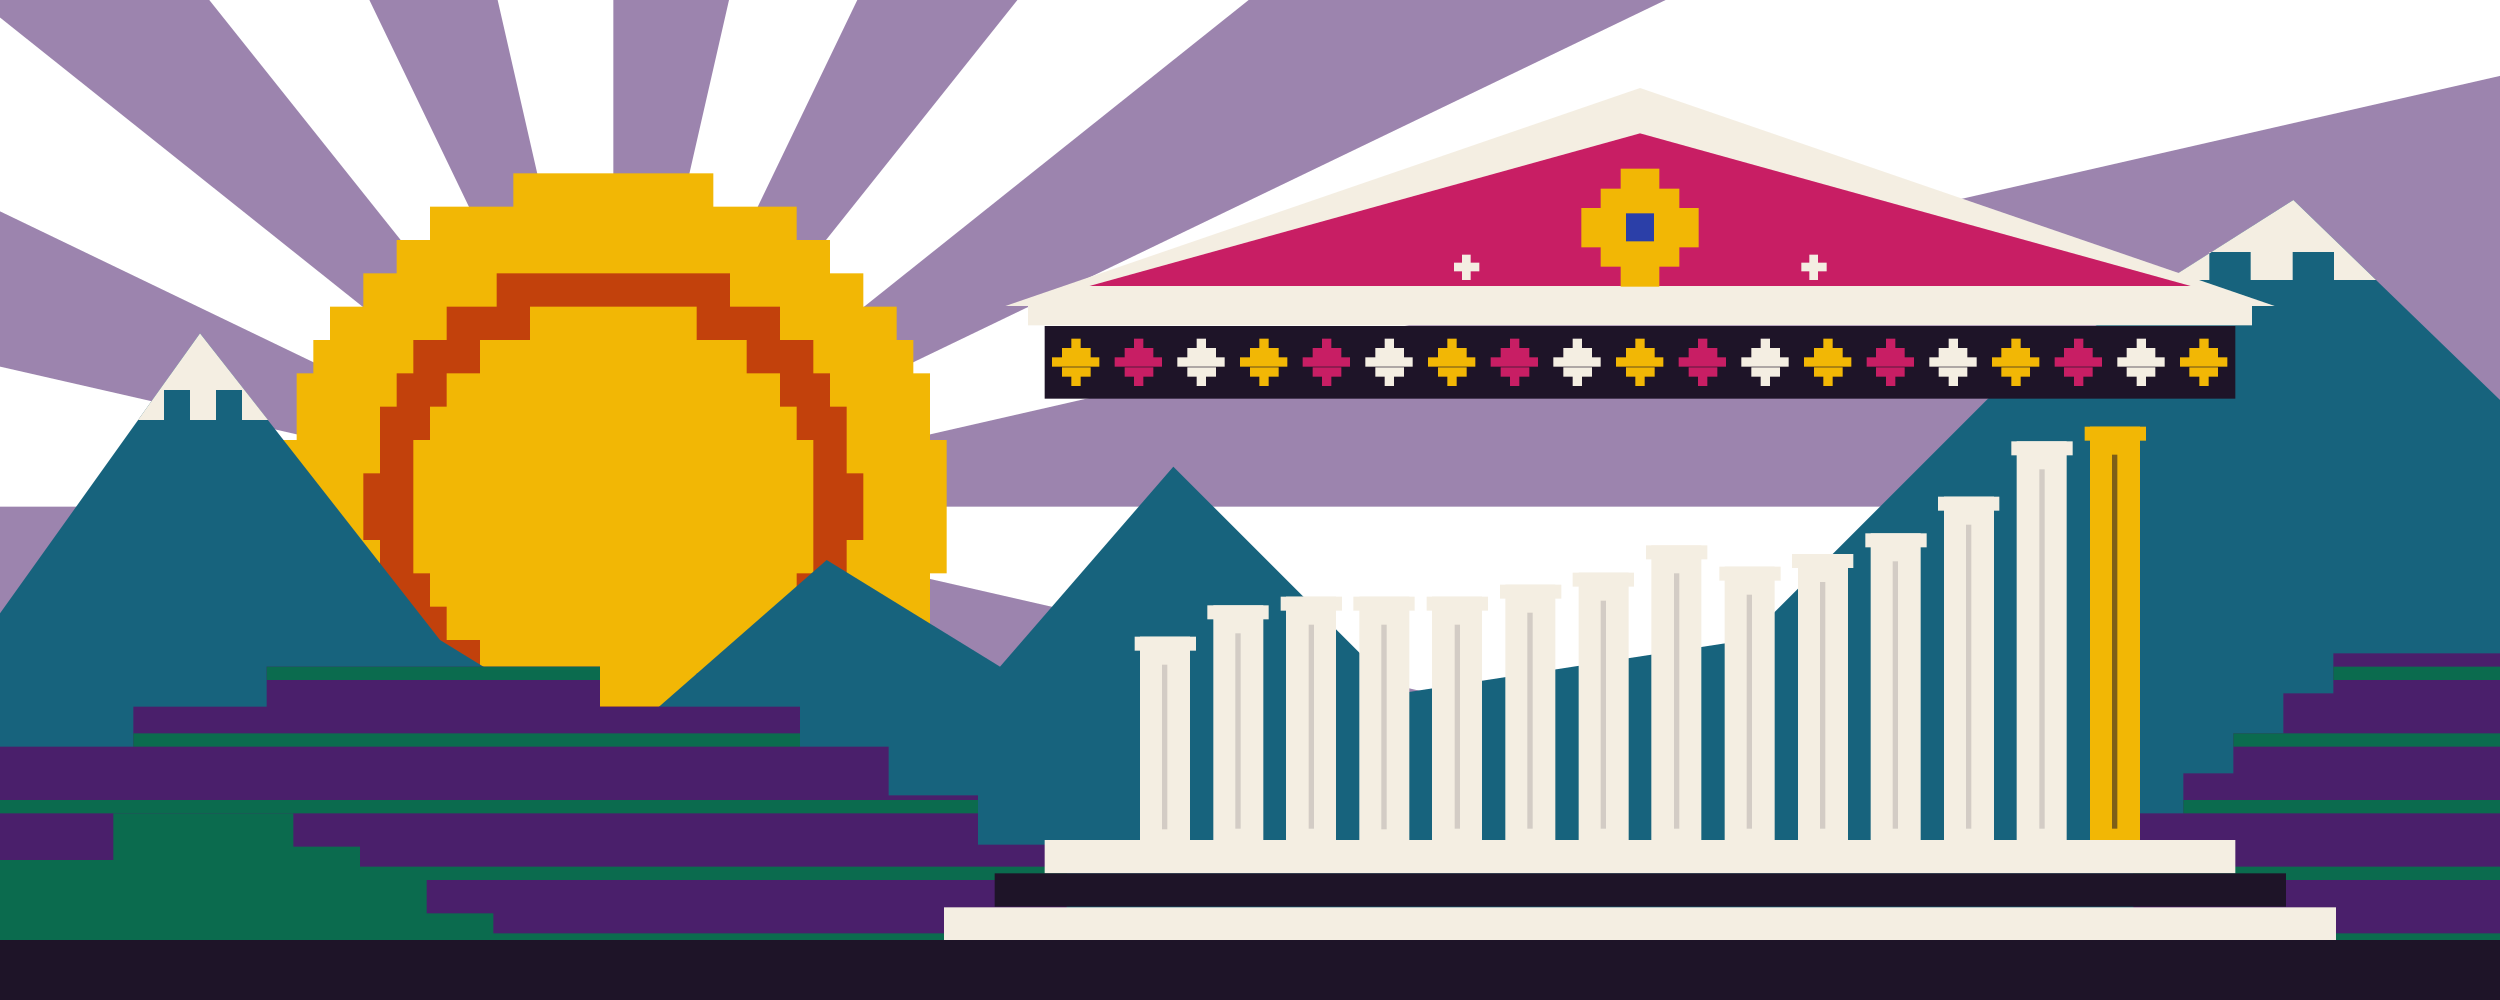
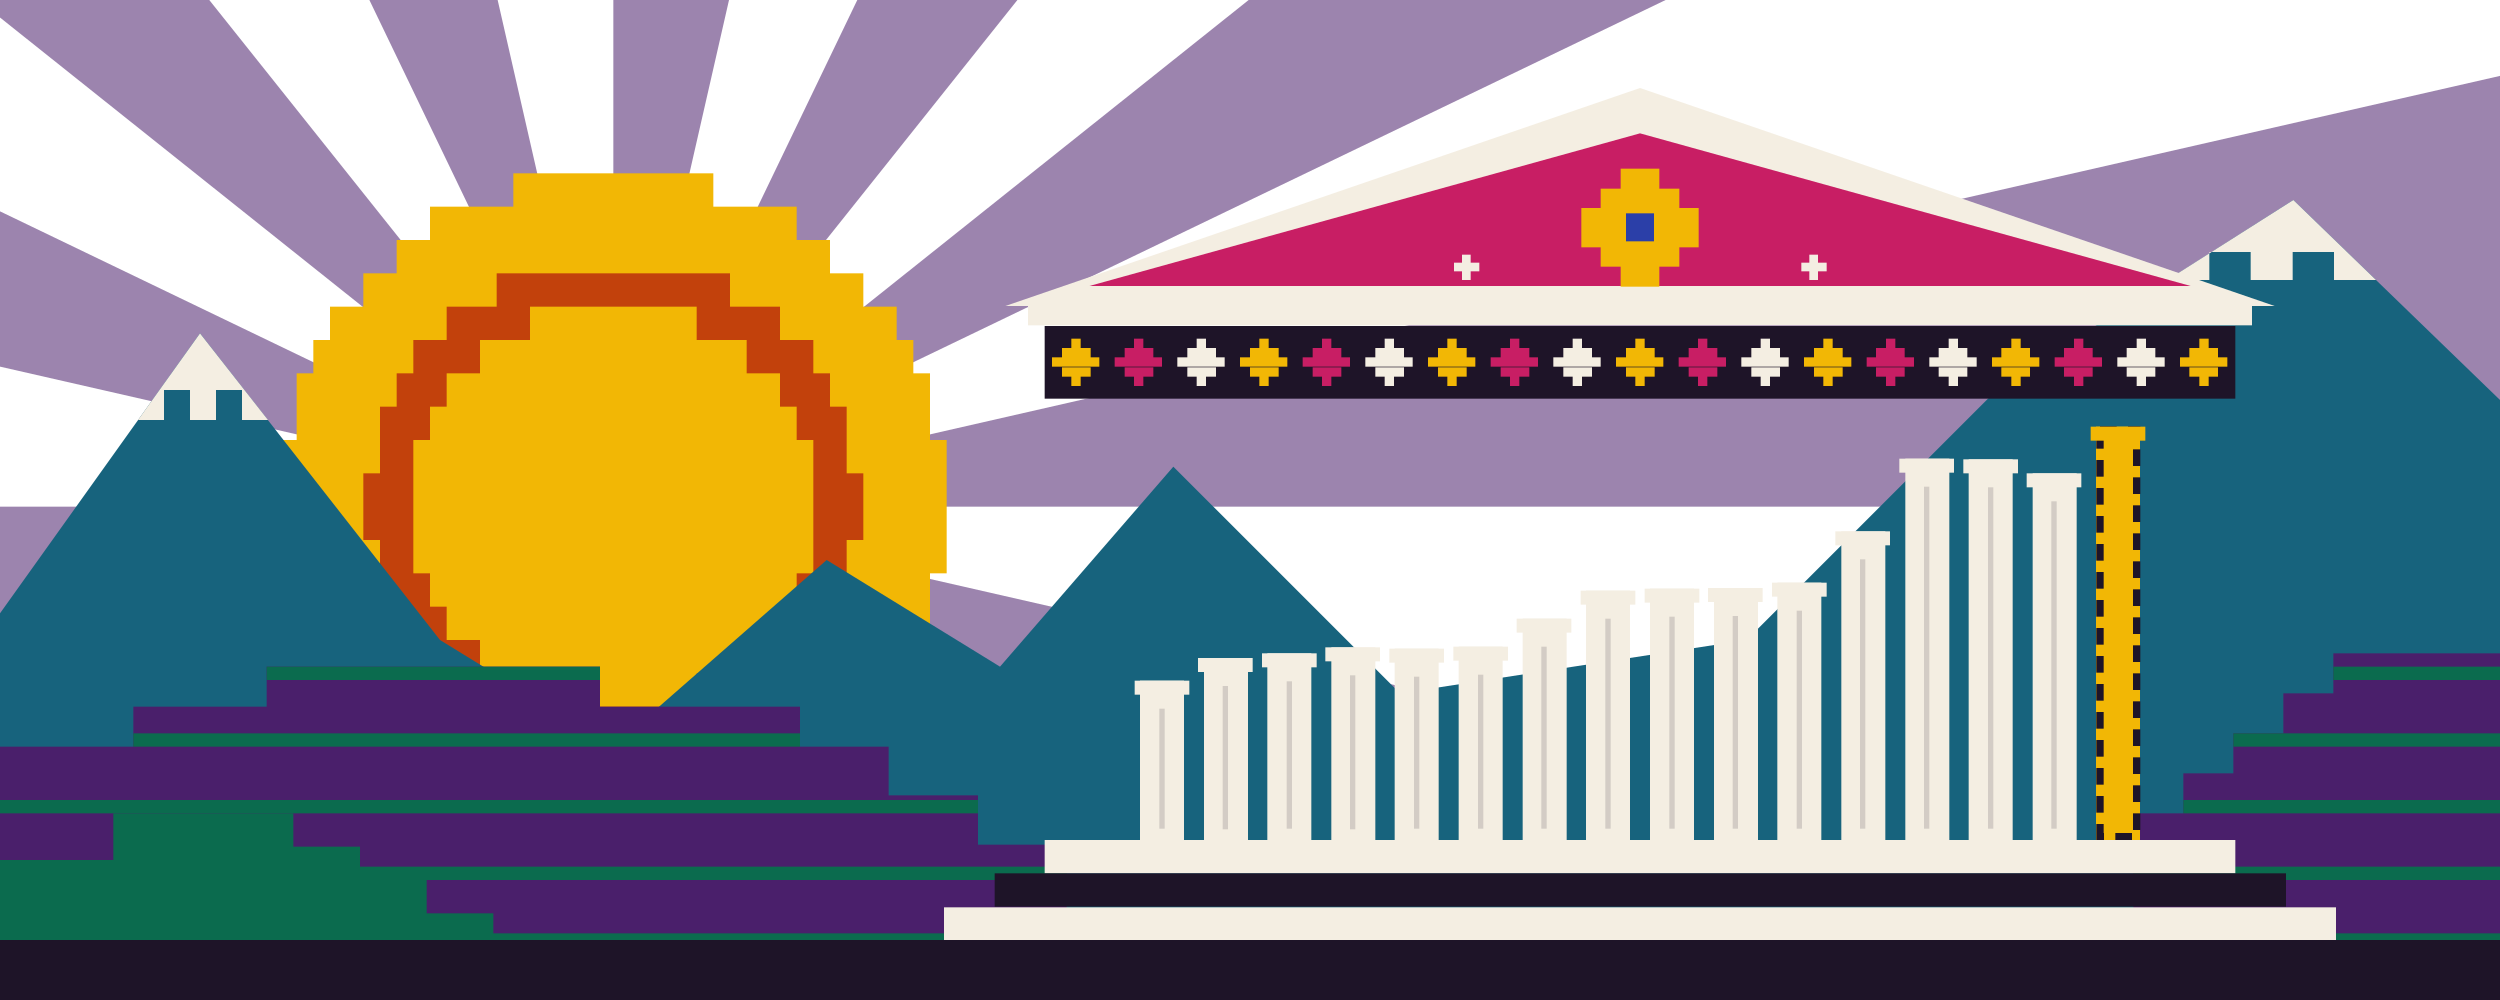
<svg xmlns="http://www.w3.org/2000/svg" viewBox="0 0 375 150" width="375" height="150" aria-hidden="true" focusable="false">
  <style>
@media (prefers-reduced-motion: no-preference) {
  .col { transform-box: fill-box; transform-origin: 50% 100%; animation: crece .9s cubic-bezier(.2,.8,.2,1) both; }
+   .col-27 { animation-duration: 1.4s; }
  @keyframes crece { from { transform: scaleY(0); } to { transform: scaleY(1); } }
}
</style>
  <path fill="#4A1F6B" opacity=".55" d="M92 76L92 -344L185.5 -333.5zM92 76L274.2 -302.4L353.9 -252.4zM92 76L420.4 -185.9L470.4 -106.2zM92 76L501.5 -17.5L512 76zM92 76L501.5 169.5L470.4 258.2zM92 76L420.4 337.9L353.9 404.4zM92 76L274.2 454.4L185.5 485.5zM92 76L92 496L-1.5 485.5zM92 76L-90.2 454.4L-169.9 404.4zM92 76L-236.4 337.9L-286.4 258.2zM92 76L-317.5 169.5L-328 76zM92 76L-317.5 -17.5L-286.4 -106.2zM92 76L-236.4 -185.9L-169.9 -252.4zM92 76L-90.2 -302.4L-1.5 -333.5z" />
  <path fill="#F2B705" d="M77 26h30v5h-30zM64.5 31h55v5h-55zM59.5 36h65v5h-65zM54.5 41h75v5h-75zM49.5 46h85v5h-85zM47 51h90v5h-90zM44.5 56h95v5h-95zM44.5 61h95v5h-95zM42 66h100v5h-100zM42 71h100v5h-100zM42 76h100v5h-100zM42 81h100v5h-100zM44.5 86h95v5h-95zM44.5 91h95v5h-95zM47 96h90v5h-90zM49.5 101h85v5h-85zM54.5 106h75v5h-75zM59.5 111h65v5h-65zM64.5 116h55v5h-55zM77 121h30v5h-30z" />
  <path fill="#C2410C" d="M74.5 41h35v5h-35zM67 46h50v5h-50zM62 51h60v5h-60zM59.5 56h65v5h-65zM57 61h70v5h-70zM57 66h70v5h-70zM54.5 71h75v5h-75zM54.5 76h75v5h-75zM57 81h70v5h-70zM57 86h70v5h-70zM59.5 91h65v5h-65zM62 96h60v5h-60zM67 101h50v5h-50zM74.5 106h35v5h-35z" />
  <path fill="#F2B705" d="M79.5 46h25v5h-25zM72 51h40v5h-40zM67 56h50v5h-50zM64.5 61h55v5h-55zM62 66h60v5h-60zM62 71h60v5h-60zM62 76h60v5h-60zM62 81h60v5h-60zM64.5 86h55v5h-55zM67 91h50v5h-50zM72 96h40v5h-40zM79.5 101h25v5h-25z" />
  <polygon fill="#17637D" points="0,92 30,50 66,96 92,112 124,84 150,100 176,70 210,104 262,96 300,58 344,30 375,60 375,150 0,150" />
  <polygon fill="#F4EEE2" points="30,50 40.2,63 36.3,63 36.3,58.5 32.4,58.5 32.4,63 28.5,63 28.5,58.5 24.6,58.5 24.6,63 20.7,63 20.7,63" />
  <polygon fill="#F4EEE2" points="344,30 356.4,42 350.1,42 350.1,37.8 343.9,37.8 343.9,42 337.6,42 337.6,37.8 331.4,37.8 331.4,42 325.1,42 325.1,42" />
  <clipPath id="cmm">
    <polygon fill="#000" points="0,118 0,112 20,112 20,106 40,106 40,100 60,100 90,100 90,106 120,106 120,112 133.3,112 133.3,119.3 146.7,119.3 146.7,126.7 160,126.7 160,134 160,150 0,150" />
    <polygon fill="#000" points="320,128 320,122 327.5,122 327.5,116 335,116 335,110 342.5,110 342.5,104 350,104 350,98 375,98 375,150 320,150" />
  </clipPath>
  <polygon fill="#4A1F6B" points="0,118 0,112 20,112 20,106 40,106 40,100 60,100 90,100 90,106 120,106 120,112 133.3,112 133.3,119.3 146.7,119.3 146.7,126.7 160,126.7 160,134 160,150 0,150" />
  <polygon fill="#4A1F6B" points="320,128 320,122 327.5,122 327.5,116 335,116 335,110 342.5,110 342.5,104 350,104 350,98 375,98 375,150 320,150" />
  <g clip-path="url(#cmm)">
    <rect x="0" y="100" width="375" height="2" fill="#0B6B4E" />
    <rect x="0" y="110" width="375" height="2" fill="#0B6B4E" />
    <rect x="0" y="120" width="375" height="2" fill="#0B6B4E" />
    <rect x="0" y="130" width="375" height="2" fill="#0B6B4E" />
    <rect x="0" y="140" width="375" height="2" fill="#0B6B4E" />
  </g>
  <polygon fill="#0B6B4E" points="0,136 0,129 17,129 17,122 34,122 44,122 44,127 54,127 54,132 64,132 64,137 74,137 74,142 74,150 0,150" />
  <g class="cols">
    <g class="col" style="animation-delay:0ms">
-       <rect x="171" y="95.5" width="7.5" height="30.5" fill="#F4EEE2" />
-       <rect x="174.3" y="99.7" width="0.8" height="24.7" fill="#1E1428" opacity="0.16" />
-       <rect x="170.2" y="95.5" width="9.2" height="2.1" fill="#F4EEE2" />
+       <rect x="171" y="102.1" width="6.6" height="23.9" fill="#F4EEE2" />
+       <rect x="173.9" y="106.3" width="0.8" height="18" fill="#1E1428" opacity="0.16" />
+       <rect x="170.2" y="102.1" width="8.2" height="2.1" fill="#F4EEE2" />
    </g>
    <g class="col" style="animation-delay:45ms">
-       <rect x="182" y="90.8" width="7.5" height="35.2" fill="#F4EEE2" />
-       <rect x="185.3" y="95" width="0.8" height="29.3" fill="#1E1428" opacity="0.16" />
-       <rect x="181.1" y="90.8" width="9.2" height="2.1" fill="#F4EEE2" />
+       <rect x="180.6" y="98.7" width="6.6" height="27.3" fill="#F4EEE2" />
+       <rect x="183.4" y="102.9" width="0.8" height="21.5" fill="#1E1428" opacity="0.16" />
+       <rect x="179.7" y="98.7" width="8.2" height="2.1" fill="#F4EEE2" />
    </g>
    <g class="col" style="animation-delay:90ms">
-       <rect x="192.9" y="89.5" width="7.5" height="36.5" fill="#F4EEE2" />
-       <rect x="196.3" y="93.7" width="0.8" height="30.6" fill="#1E1428" opacity="0.16" />
-       <rect x="192.1" y="89.5" width="9.2" height="2.1" fill="#F4EEE2" />
+       <rect x="190.1" y="98" width="6.6" height="28" fill="#F4EEE2" />
+       <rect x="193" y="102.2" width="0.8" height="22.1" fill="#1E1428" opacity="0.16" />
+       <rect x="189.3" y="98" width="8.2" height="2.1" fill="#F4EEE2" />
    </g>
    <g class="col" style="animation-delay:135ms">
-       <rect x="203.9" y="89.5" width="7.5" height="36.5" fill="#F4EEE2" />
-       <rect x="207.2" y="93.7" width="0.8" height="30.7" fill="#1E1428" opacity="0.16" />
-       <rect x="203" y="89.5" width="9.2" height="2.1" fill="#F4EEE2" />
+       <rect x="199.7" y="97.1" width="6.6" height="28.9" fill="#F4EEE2" />
+       <rect x="202.5" y="101.3" width="0.8" height="23.1" fill="#1E1428" opacity="0.16" />
+       <rect x="198.8" y="97.1" width="8.2" height="2.1" fill="#F4EEE2" />
    </g>
    <g class="col" style="animation-delay:180ms">
-       <rect x="214.8" y="89.5" width="7.5" height="36.5" fill="#F4EEE2" />
-       <rect x="218.2" y="93.7" width="0.8" height="30.6" fill="#1E1428" opacity="0.16" />
-       <rect x="214" y="89.5" width="9.2" height="2.1" fill="#F4EEE2" />
+       <rect x="209.2" y="97.3" width="6.6" height="28.7" fill="#F4EEE2" />
+       <rect x="212.1" y="101.5" width="0.8" height="22.8" fill="#1E1428" opacity="0.16" />
+       <rect x="208.4" y="97.3" width="8.2" height="2.1" fill="#F4EEE2" />
    </g>
    <g class="col" style="animation-delay:225ms">
-       <rect x="225.8" y="87.7" width="7.5" height="38.3" fill="#F4EEE2" />
-       <rect x="229.1" y="91.9" width="0.8" height="32.4" fill="#1E1428" opacity="0.16" />
-       <rect x="225" y="87.7" width="9.2" height="2.1" fill="#F4EEE2" />
+       <rect x="218.8" y="97" width="6.6" height="29" fill="#F4EEE2" />
+       <rect x="221.7" y="101.2" width="0.8" height="23.1" fill="#1E1428" opacity="0.16" />
+       <rect x="218" y="97" width="8.2" height="2.1" fill="#F4EEE2" />
    </g>
    <g class="col" style="animation-delay:270ms">
-       <rect x="236.8" y="85.9" width="7.5" height="40.1" fill="#F4EEE2" />
-       <rect x="240.1" y="90.1" width="0.8" height="34.2" fill="#1E1428" opacity="0.16" />
-       <rect x="235.9" y="85.9" width="9.2" height="2.1" fill="#F4EEE2" />
+       <rect x="228.4" y="92.8" width="6.6" height="33.2" fill="#F4EEE2" />
+       <rect x="231.2" y="97" width="0.8" height="27.3" fill="#1E1428" opacity="0.16" />
+       <rect x="227.5" y="92.8" width="8.2" height="2.1" fill="#F4EEE2" />
    </g>
    <g class="col" style="animation-delay:315ms">
-       <rect x="247.7" y="81.8" width="7.5" height="44.2" fill="#F4EEE2" />
-       <rect x="251.1" y="86" width="0.8" height="38.3" fill="#1E1428" opacity="0.16" />
-       <rect x="246.9" y="81.8" width="9.2" height="2.1" fill="#F4EEE2" />
+       <rect x="237.9" y="88.6" width="6.6" height="37.4" fill="#F4EEE2" />
+       <rect x="240.8" y="92.8" width="0.8" height="31.5" fill="#1E1428" opacity="0.16" />
+       <rect x="237.1" y="88.6" width="8.2" height="2.1" fill="#F4EEE2" />
    </g>
    <g class="col" style="animation-delay:360ms">
-       <rect x="258.7" y="85" width="7.5" height="41" fill="#F4EEE2" />
-       <rect x="262" y="89.2" width="0.8" height="35.1" fill="#1E1428" opacity="0.16" />
-       <rect x="257.9" y="85" width="9.2" height="2.1" fill="#F4EEE2" />
+       <rect x="247.5" y="88.3" width="6.6" height="37.7" fill="#F4EEE2" />
+       <rect x="250.4" y="92.5" width="0.8" height="31.8" fill="#1E1428" opacity="0.16" />
+       <rect x="246.7" y="88.3" width="8.2" height="2.1" fill="#F4EEE2" />
    </g>
    <g class="col" style="animation-delay:405ms">
-       <rect x="269.7" y="83.1" width="7.5" height="42.9" fill="#F4EEE2" />
-       <rect x="273" y="87.3" width="0.8" height="37" fill="#1E1428" opacity="0.16" />
-       <rect x="268.8" y="83.1" width="9.2" height="2.1" fill="#F4EEE2" />
+       <rect x="257.1" y="88.2" width="6.6" height="37.8" fill="#F4EEE2" />
+       <rect x="259.9" y="92.4" width="0.8" height="31.9" fill="#1E1428" opacity="0.16" />
+       <rect x="256.2" y="88.2" width="8.2" height="2.1" fill="#F4EEE2" />
    </g>
    <g class="col" style="animation-delay:450ms">
-       <rect x="280.6" y="80" width="7.5" height="46" fill="#F4EEE2" />
-       <rect x="283.9" y="84.2" width="0.8" height="40.1" fill="#1E1428" opacity="0.16" />
-       <rect x="279.8" y="80" width="9.2" height="2.1" fill="#F4EEE2" />
+       <rect x="266.6" y="87.4" width="6.6" height="38.6" fill="#F4EEE2" />
+       <rect x="269.5" y="91.6" width="0.8" height="32.7" fill="#1E1428" opacity="0.16" />
+       <rect x="265.8" y="87.4" width="8.2" height="2.1" fill="#F4EEE2" />
    </g>
    <g class="col" style="animation-delay:495ms">
-       <rect x="291.6" y="74.5" width="7.5" height="51.5" fill="#F4EEE2" />
-       <rect x="294.9" y="78.7" width="0.8" height="45.6" fill="#1E1428" opacity="0.16" />
-       <rect x="290.7" y="74.5" width="9.2" height="2.1" fill="#F4EEE2" />
+       <rect x="276.2" y="79.7" width="6.6" height="46.3" fill="#F4EEE2" />
+       <rect x="279" y="83.9" width="0.8" height="40.4" fill="#1E1428" opacity="0.16" />
+       <rect x="275.3" y="79.7" width="8.2" height="2.1" fill="#F4EEE2" />
    </g>
    <g class="col" style="animation-delay:540ms">
-       <rect x="302.5" y="66.2" width="7.5" height="59.8" fill="#F4EEE2" />
-       <rect x="305.9" y="70.4" width="0.8" height="53.9" fill="#1E1428" opacity="0.16" />
-       <rect x="301.7" y="66.2" width="9.2" height="2.1" fill="#F4EEE2" />
+       <rect x="285.8" y="68.8" width="6.6" height="57.2" fill="#F4EEE2" />
+       <rect x="288.6" y="73" width="0.8" height="51.3" fill="#1E1428" opacity="0.16" />
+       <rect x="284.9" y="68.8" width="8.2" height="2.1" fill="#F4EEE2" />
    </g>
    <g class="col" style="animation-delay:585ms">
-       <rect x="313.5" y="64" width="7.5" height="62" fill="#F2B705" />
-       <rect x="316.8" y="68.2" width="0.8" height="56.1" fill="#1E1428" opacity="0.55" />
-       <rect x="312.7" y="64" width="9.2" height="2.1" fill="#F2B705" />
+       <rect x="295.3" y="68.9" width="6.6" height="57.1" fill="#F4EEE2" />
+       <rect x="298.2" y="73.1" width="0.8" height="51.2" fill="#1E1428" opacity="0.16" />
+       <rect x="294.5" y="68.9" width="8.2" height="2.1" fill="#F4EEE2" />
+     </g>
+     <g class="col" style="animation-delay:630ms">
+       <rect x="304.9" y="71" width="6.6" height="55" fill="#F4EEE2" />
+       <rect x="307.7" y="75.2" width="0.8" height="49.1" fill="#1E1428" opacity="0.16" />
+       <rect x="304" y="71" width="8.2" height="2.1" fill="#F4EEE2" />
+     </g>
+     <g class="col col-27" style="animation-delay:925ms">
+       <rect x="314.4" y="64" width="6.6" height="62" fill="#F2B705" />
+       <rect x="315" y="64.5" width="5.5" height="61" fill="none" stroke="#1E1428" stroke-width="1.1" stroke-dasharray="2.5 1.7" />
+       <rect x="313.6" y="64" width="8.2" height="2.1" fill="#F2B705" />
    </g>
  </g>
  <rect x="156.7" y="48.9" width="178.6" height="10.9" fill="#1E1428" />
  <path fill="#F2B705" d="M160.7 50.8h1.4v1.4h-1.4zM159.3 52.2h4.3v1.4h-4.3zM157.8 53.6h7.1v1.4h-7.1zM159.3 55.1h4.3v1.4h-4.3zM160.7 56.5h1.4v1.4h-1.4z" />
  <path fill="#C81E64" d="M170.1 50.8h1.4v1.4h-1.4zM168.7 52.2h4.3v1.4h-4.3zM167.2 53.6h7.1v1.4h-7.1zM168.7 55.1h4.3v1.4h-4.3zM170.1 56.5h1.4v1.4h-1.4z" />
  <path fill="#F4EEE2" d="M179.5 50.8h1.4v1.4h-1.4zM178.1 52.2h4.3v1.4h-4.3zM176.6 53.6h7.1v1.4h-7.1zM178.1 55.1h4.3v1.4h-4.3zM179.5 56.5h1.4v1.4h-1.4z" />
  <path fill="#F2B705" d="M188.9 50.8h1.4v1.4h-1.4zM187.5 52.2h4.3v1.4h-4.3zM186 53.6h7.1v1.4h-7.1zM187.5 55.1h4.3v1.4h-4.3zM188.9 56.5h1.4v1.4h-1.4z" />
  <path fill="#C81E64" d="M198.3 50.8h1.4v1.4h-1.4zM196.9 52.2h4.3v1.4h-4.3zM195.4 53.6h7.1v1.4h-7.1zM196.9 55.1h4.3v1.4h-4.3zM198.3 56.5h1.4v1.4h-1.4z" />
  <path fill="#F4EEE2" d="M207.7 50.8h1.4v1.4h-1.4zM206.3 52.2h4.3v1.4h-4.3zM204.8 53.6h7.1v1.4h-7.1zM206.3 55.1h4.3v1.4h-4.3zM207.7 56.5h1.4v1.4h-1.4z" />
  <path fill="#F2B705" d="M217.1 50.8h1.4v1.4h-1.4zM215.7 52.2h4.3v1.4h-4.3zM214.2 53.6h7.1v1.4h-7.1zM215.7 55.1h4.3v1.4h-4.3zM217.1 56.5h1.4v1.4h-1.4z" />
  <path fill="#C81E64" d="M226.5 50.8h1.4v1.4h-1.4zM225.1 52.2h4.3v1.4h-4.3zM223.6 53.6h7.1v1.4h-7.1zM225.1 55.1h4.3v1.4h-4.3zM226.5 56.5h1.4v1.4h-1.4z" />
  <path fill="#F4EEE2" d="M235.9 50.8h1.4v1.4h-1.4zM234.5 52.2h4.3v1.4h-4.3zM233 53.6h7.1v1.4h-7.1zM234.5 55.1h4.3v1.4h-4.3zM235.9 56.5h1.4v1.4h-1.4z" />
  <path fill="#F2B705" d="M245.3 50.8h1.4v1.4h-1.4zM243.9 52.2h4.3v1.4h-4.3zM242.4 53.6h7.1v1.4h-7.1zM243.9 55.1h4.3v1.4h-4.3zM245.3 56.5h1.4v1.4h-1.4z" />
  <path fill="#C81E64" d="M254.7 50.8h1.4v1.4h-1.4zM253.3 52.2h4.3v1.4h-4.3zM251.8 53.6h7.1v1.4h-7.1zM253.3 55.1h4.3v1.4h-4.3zM254.7 56.5h1.4v1.4h-1.4z" />
  <path fill="#F4EEE2" d="M264.1 50.8h1.4v1.4h-1.4zM262.7 52.2h4.3v1.4h-4.3zM261.2 53.6h7.1v1.4h-7.1zM262.7 55.1h4.3v1.4h-4.3zM264.1 56.5h1.4v1.4h-1.4z" />
  <path fill="#F2B705" d="M273.5 50.8h1.4v1.4h-1.4zM272.1 52.2h4.3v1.4h-4.3zM270.6 53.6h7.1v1.4h-7.1zM272.1 55.1h4.3v1.4h-4.3zM273.5 56.5h1.4v1.4h-1.4z" />
  <path fill="#C81E64" d="M282.9 50.8h1.4v1.4h-1.4zM281.4 52.2h4.3v1.4h-4.3zM280 53.6h7.1v1.4h-7.1zM281.4 55.1h4.3v1.4h-4.3zM282.9 56.5h1.4v1.4h-1.4z" />
  <path fill="#F4EEE2" d="M292.3 50.8h1.4v1.4h-1.4zM290.8 52.2h4.3v1.4h-4.3zM289.4 53.6h7.1v1.4h-7.1zM290.8 55.1h4.3v1.4h-4.3zM292.3 56.5h1.4v1.4h-1.4z" />
  <path fill="#F2B705" d="M301.7 50.8h1.4v1.4h-1.4zM300.2 52.2h4.3v1.4h-4.3zM298.8 53.6h7.1v1.4h-7.1zM300.2 55.1h4.3v1.4h-4.3zM301.7 56.5h1.4v1.4h-1.4z" />
  <path fill="#C81E64" d="M311.1 50.8h1.4v1.4h-1.4zM309.6 52.2h4.3v1.4h-4.3zM308.2 53.6h7.1v1.4h-7.1zM309.6 55.1h4.3v1.4h-4.3zM311.1 56.5h1.4v1.4h-1.4z" />
  <path fill="#F4EEE2" d="M320.5 50.8h1.4v1.4h-1.4zM319 52.2h4.3v1.4h-4.3zM317.6 53.6h7.1v1.4h-7.1zM319 55.1h4.3v1.4h-4.3zM320.5 56.5h1.4v1.4h-1.4z" />
  <path fill="#F2B705" d="M329.9 50.8h1.4v1.4h-1.4zM328.4 52.2h4.3v1.4h-4.3zM327 53.6h7.1v1.4h-7.1zM328.4 55.1h4.3v1.4h-4.3zM329.9 56.5h1.4v1.4h-1.4z" />
  <rect x="154.2" y="45.9" width="183.6" height="2.9" fill="#F4EEE2" />
  <polygon fill="#F4EEE2" points="150.8,45.9 246,13.2 341.2,45.9" />
  <polygon fill="#C81E64" points="163.4,42.9 246,20 328.6,42.9" />
  <polygon fill="#F2B705" points="243.1,25.3 248.9,25.3 248.9,28.3 251.9,28.3 251.9,31.2 254.8,31.2 254.8,37.1 251.9,37.1 251.9,40 248.9,40 248.9,43 243.1,43 243.1,40 240.1,40 240.1,37.1 237.2,37.1 237.2,31.2 240.1,31.2 240.1,28.3 243.1,28.3" />
  <rect x="243.9" y="32" width="4.2" height="4.2" fill="#2B3FA8" />
  <path fill="#F4EEE2" d="M219.3 38.2h1.3v1.3h-1.3zM218.1 39.4h3.8v1.3h-3.8zM219.3 40.7h1.3v1.3h-1.3z" />
  <path fill="#F4EEE2" d="M271.4 38.2h1.3v1.3h-1.3zM270.2 39.4h3.8v1.3h-3.8zM271.4 40.7h1.3v1.3h-1.3z" />
  <rect x="156.7" y="126" width="178.6" height="5" fill="#F4EEE2" />
  <rect x="149.2" y="131" width="193.7" height="5" fill="#1E1428" />
  <rect x="141.6" y="136.1" width="208.8" height="5" fill="#F4EEE2" />
  <rect x="0" y="141" width="375" height="9" fill="#1E1428" />
</svg>
